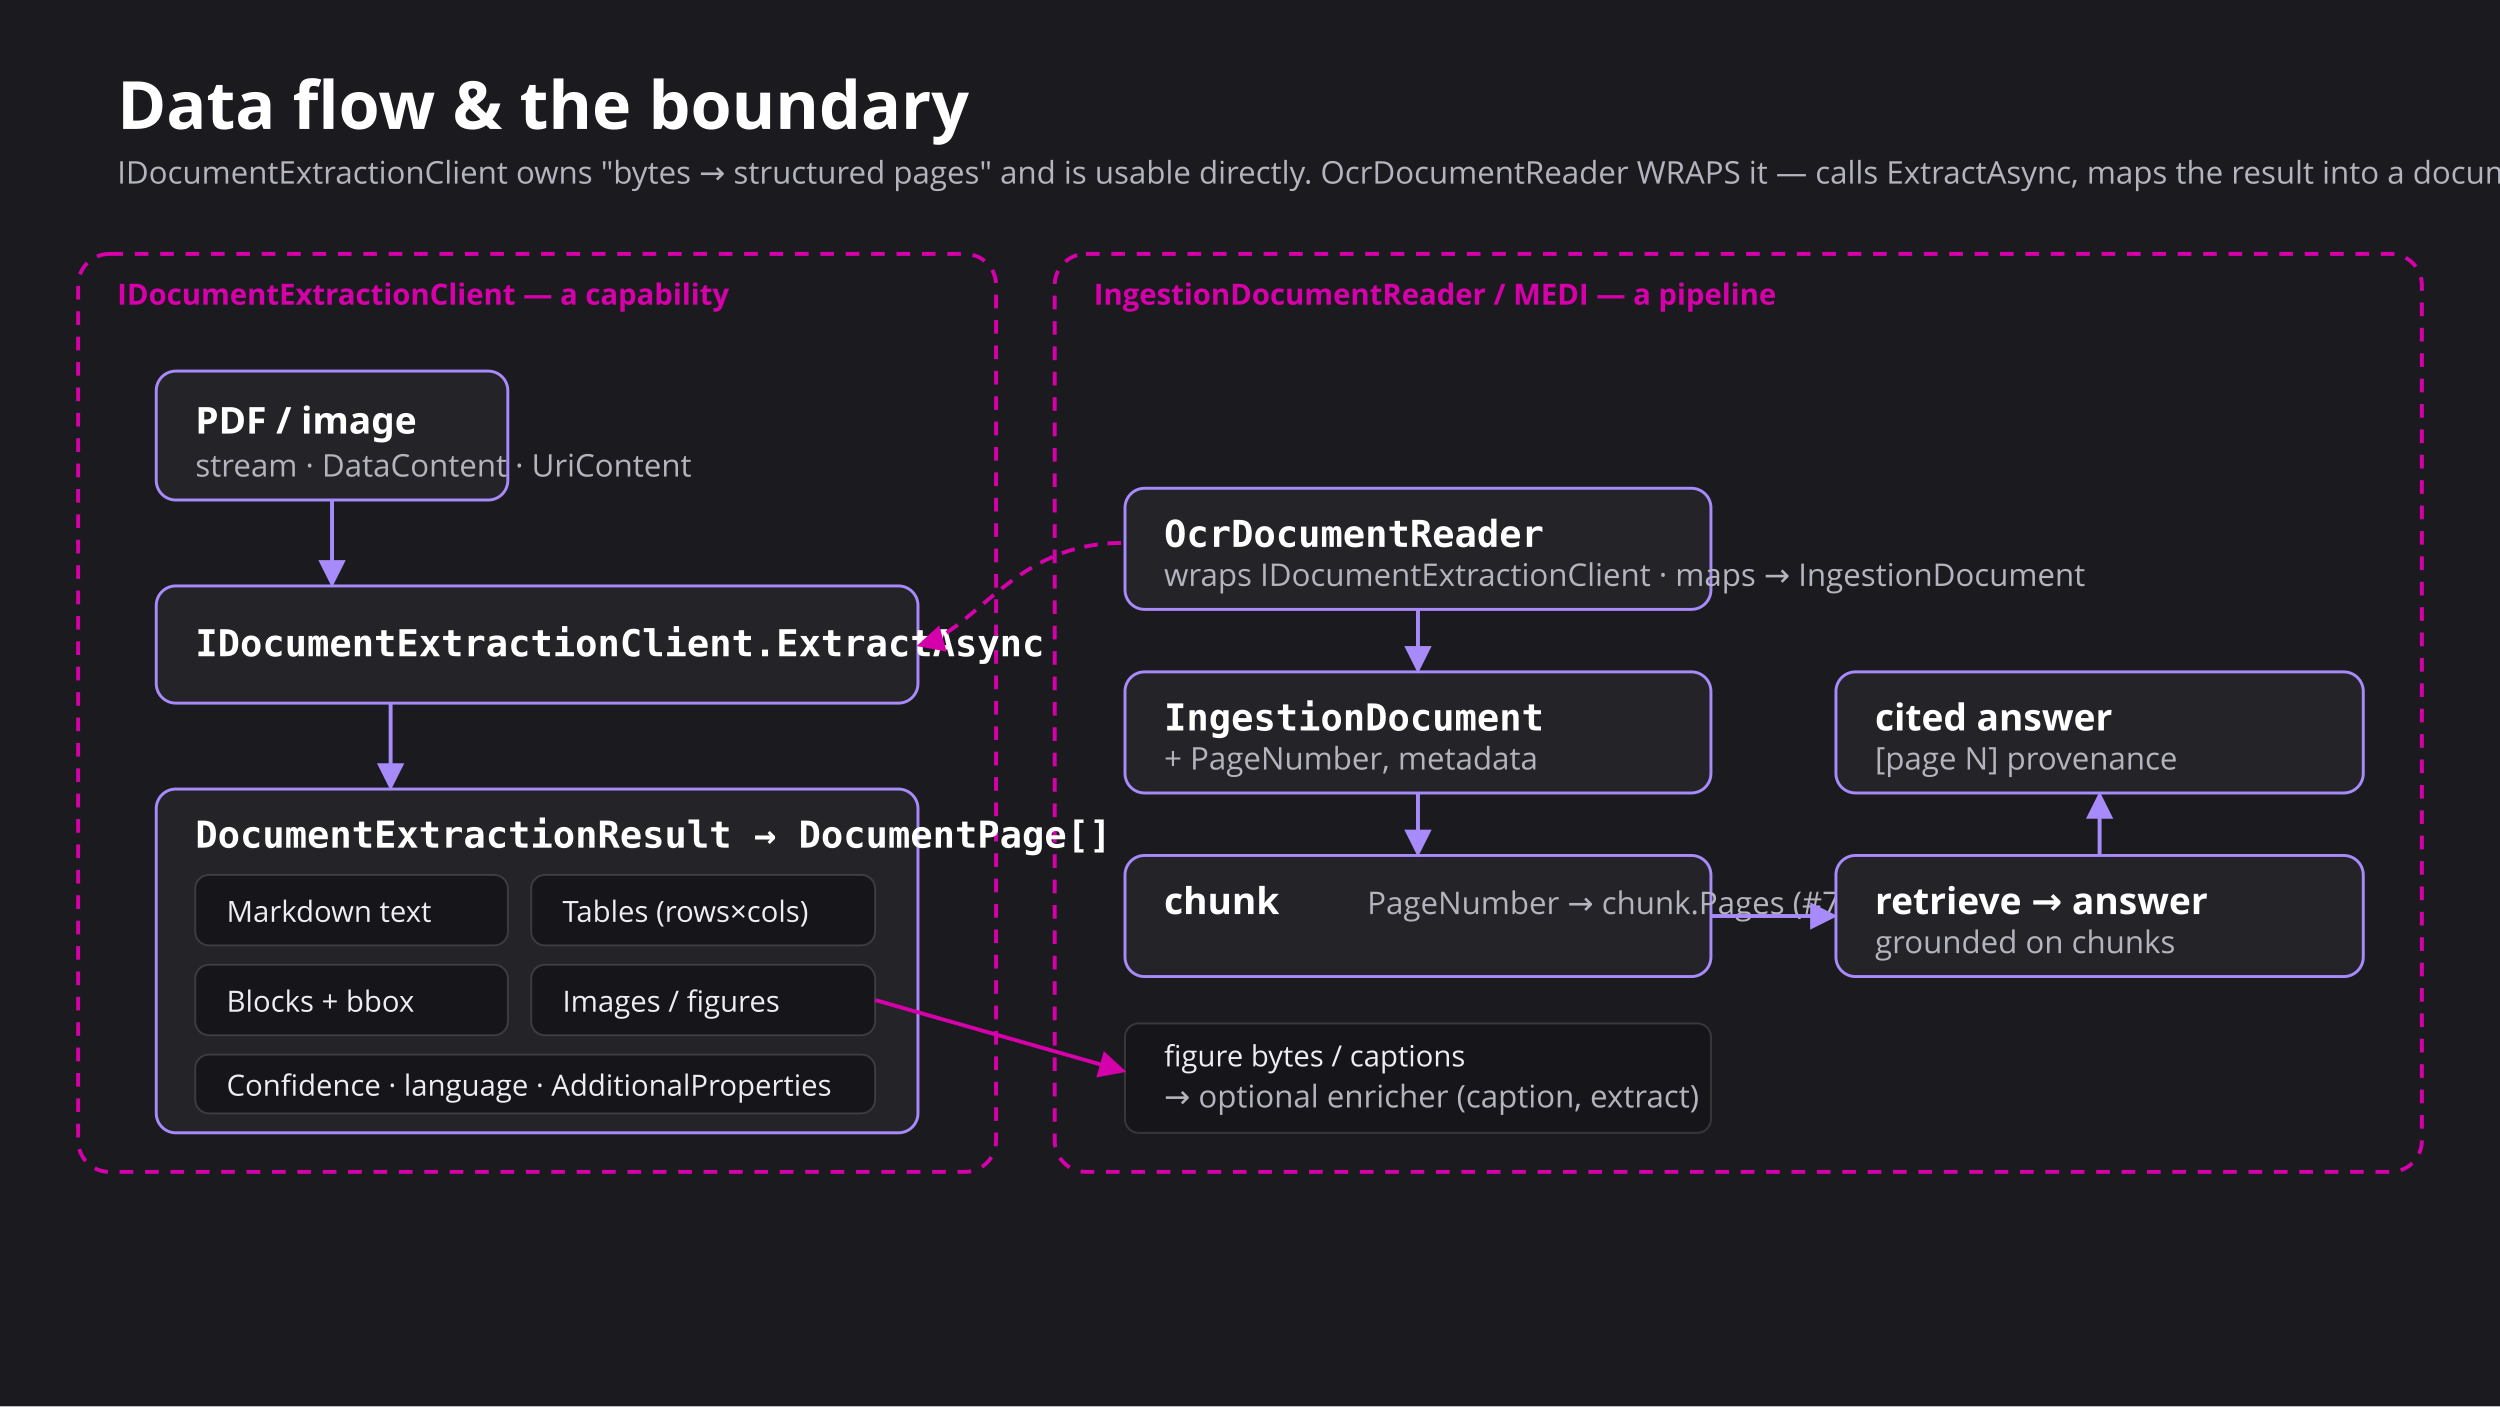
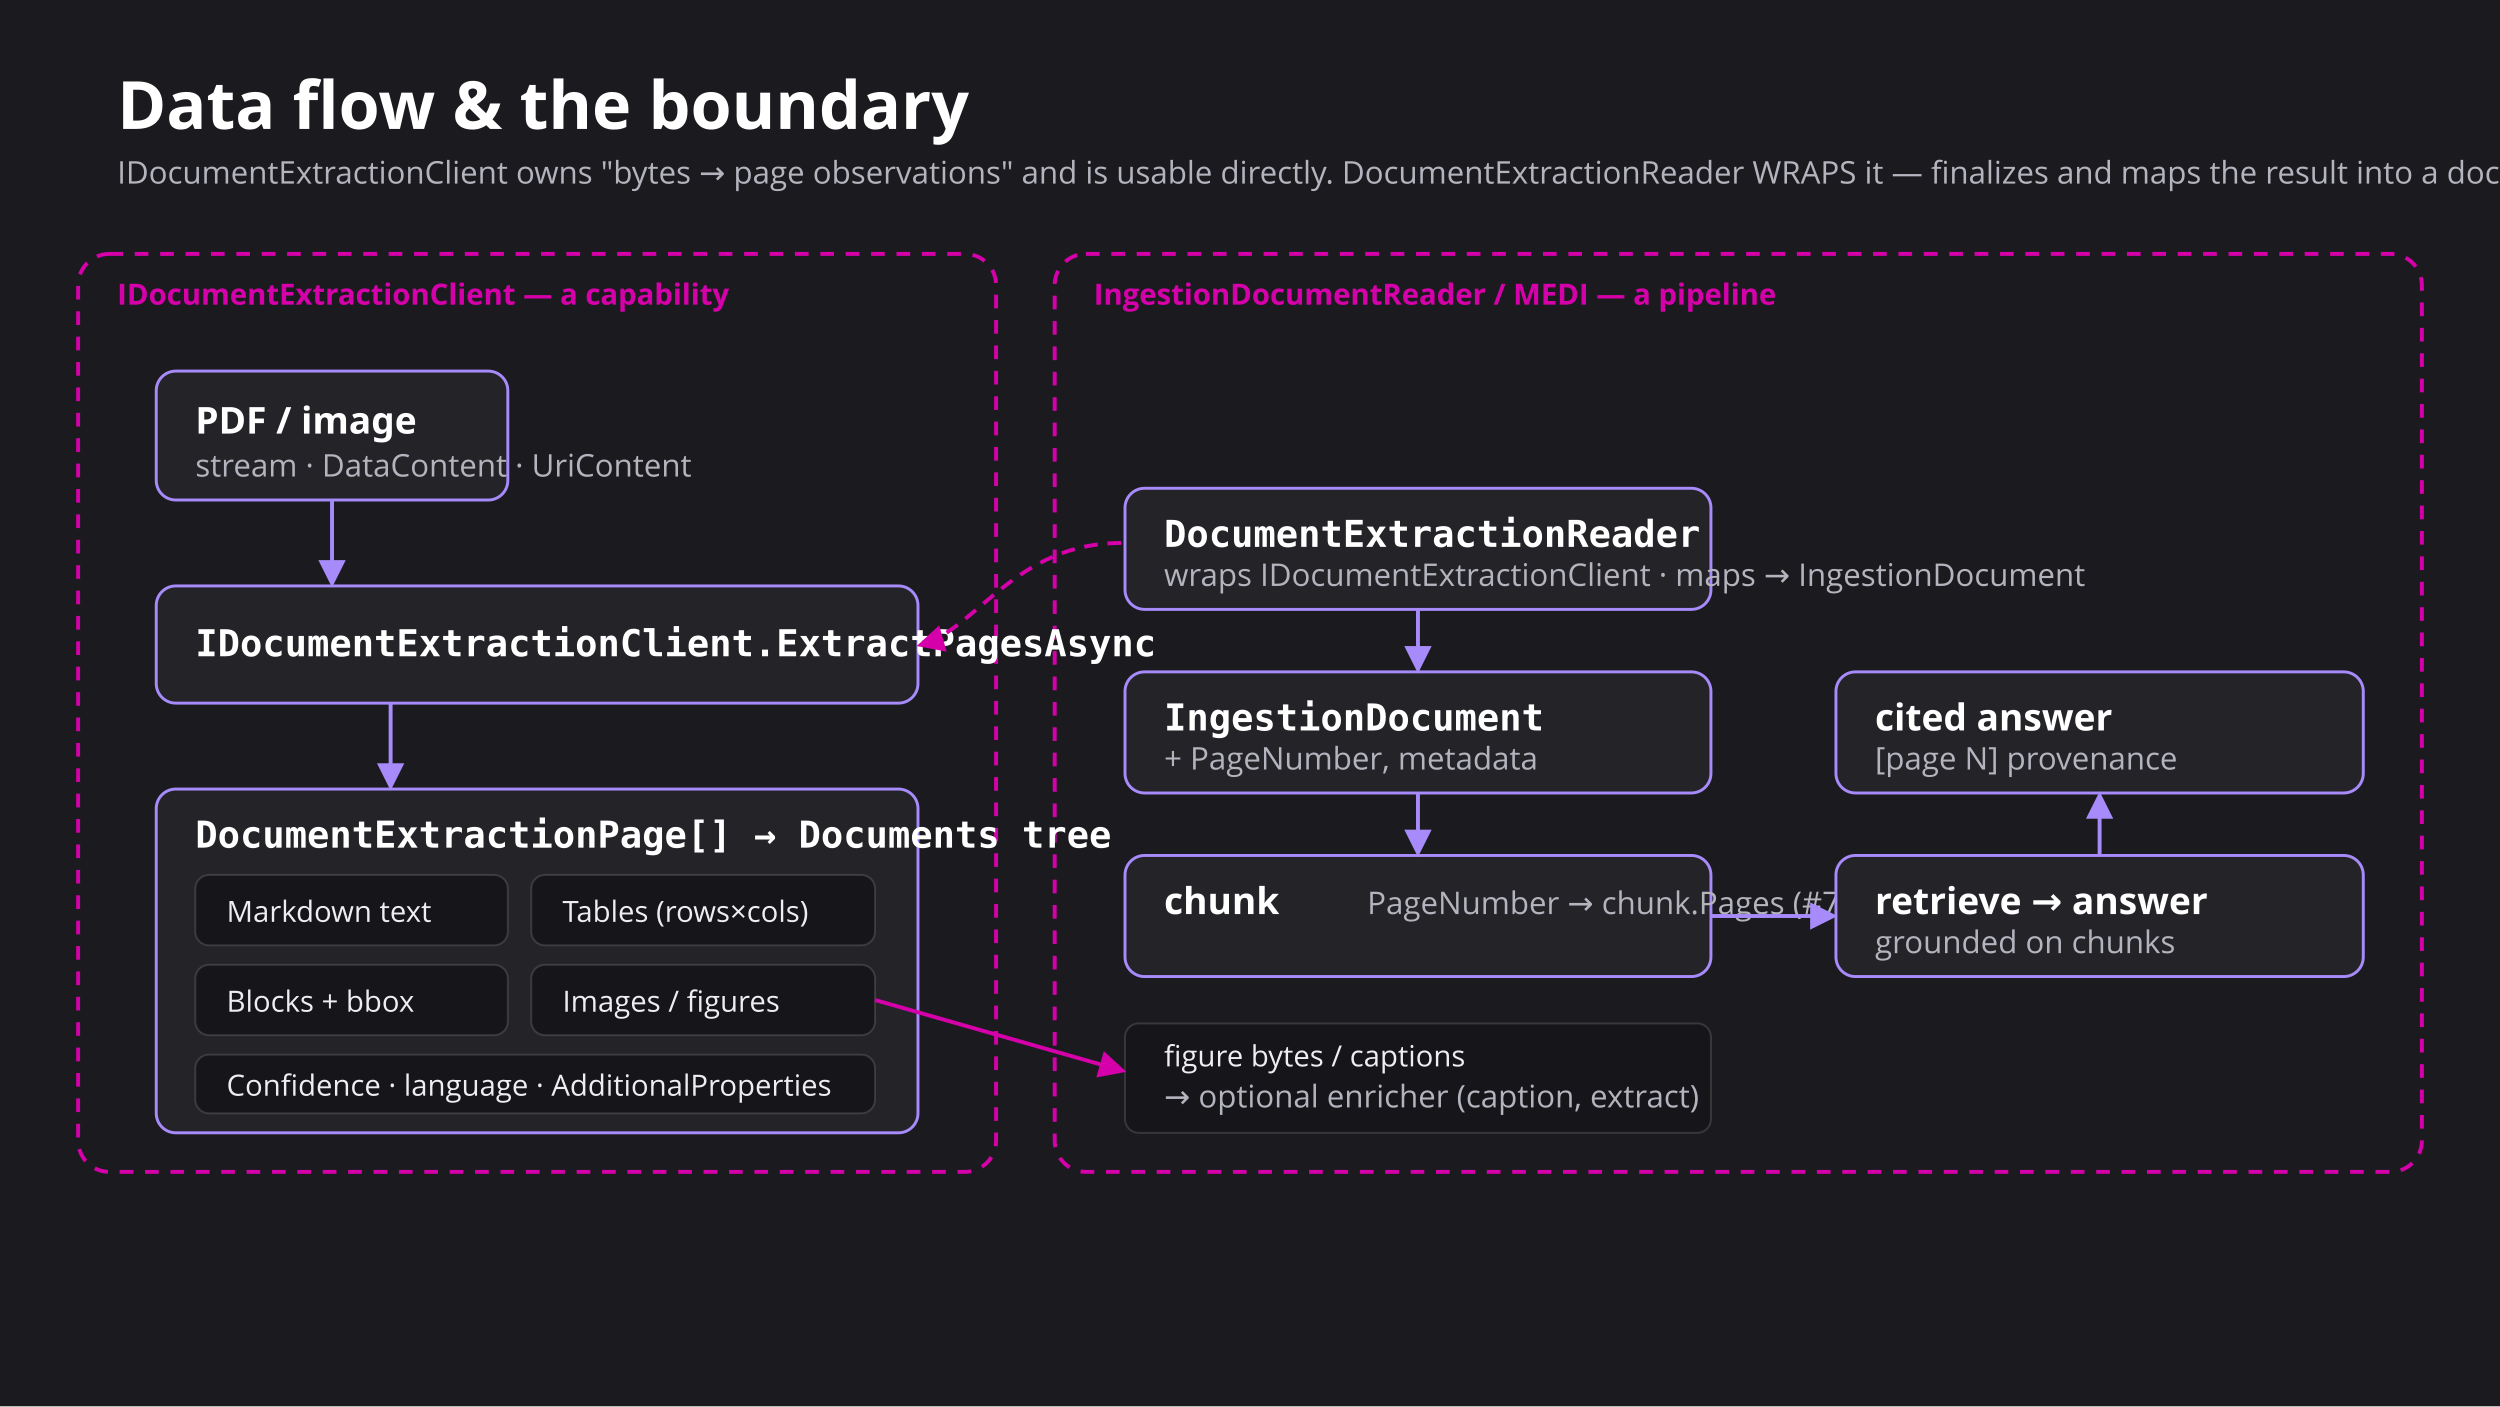
<svg xmlns="http://www.w3.org/2000/svg" viewBox="0 0 1280 720" font-family="'Space Grotesk','Segoe UI',system-ui,sans-serif">
  <defs>
    <marker id="arrow" viewBox="0 0 10 10" refX="8" refY="5" markerWidth="7" markerHeight="7" orient="auto-start-reverse">
      <path d="M0,0 L10,5 L0,10 z" fill="#a78bfa" />
    </marker>
    <marker id="arrowM" viewBox="0 0 10 10" refX="8" refY="5" markerWidth="7" markerHeight="7" orient="auto-start-reverse">
      <path d="M0,0 L10,5 L0,10 z" fill="#d600aa" />
    </marker>
    <style>
      .bg{fill:#1b1b1f}
      .title{fill:#ffffff;font-size:34px;font-weight:700}
      .sub{fill:#b4b4be;font-size:16px;font-family:'Open Sans',sans-serif}
      .node{fill:#232328;stroke:#a78bfa;stroke-width:1.5;rx:10}
      .ntext{fill:#ffffff;font-size:19px;font-weight:700}
      .sink{fill:#15151a;stroke:rgba(255,255,255,0.14);stroke-width:1;rx:7}
      .stext{fill:#ededf2;font-size:15px;font-family:'Open Sans',sans-serif}
      .mono{font-family:'Cascadia Code',Consolas,monospace}
      .boundary{fill:none;stroke:#d600aa;stroke-width:2;stroke-dasharray:7 6;rx:16}
      .blabel{fill:#d600aa;font-size:15px;font-weight:700;font-family:'Open Sans',sans-serif}
    </style>
  </defs>
  <rect class="bg" x="0" y="0" width="1280" height="720" />
  <text class="title" x="60" y="66">Data flow &amp; the boundary</text>
-   <text class="sub" x="60" y="94">IDocumentExtractionClient owns "bytes → structured pages" and is usable directly. OcrDocumentReader WRAPS it — calls ExtractAsync, maps the result into a document.</text>
+   <text class="sub" x="60" y="94">IDocumentExtractionClient owns "bytes → page observations" and is usable directly. DocumentExtractionReader WRAPS it — finalizes and maps the result into a document.</text>
  <rect class="boundary" x="40" y="130" width="470" height="470" rx="16" />
  <text class="blabel" x="60" y="156">IDocumentExtractionClient — a capability</text>
  <rect class="boundary" x="540" y="130" width="700" height="470" rx="16" stroke="#512bd4" />
  <text class="blabel" x="560" y="156" fill="#a78bfa">IngestionDocumentReader / MEDI — a pipeline</text>
  <rect class="node" x="80" y="190" width="180" height="66" rx="10" stroke="#512bd4" />
  <text class="ntext" x="100" y="222">PDF / image</text>
  <text class="sub" x="100" y="244">stream · DataContent · UriContent</text>
  <rect class="node" x="80" y="300" width="390" height="60" rx="10" />
-   <text class="ntext mono" x="100" y="336">IDocumentExtractionClient.ExtractAsync</text>
+   <text class="ntext mono" x="100" y="336">IDocumentExtractionClient.ExtractPagesAsync</text>
  <rect class="node" x="80" y="404" width="390" height="176" rx="10" />
-   <text class="ntext mono" x="100" y="434">DocumentExtractionResult → DocumentPage[]</text>
+   <text class="ntext mono" x="100" y="434">DocumentExtractionPage[] → Documents tree</text>
  <rect class="sink" x="100" y="448" width="160" height="36" rx="7" />
  <text class="stext" x="116" y="472">Markdown text</text>
  <rect class="sink" x="272" y="448" width="176" height="36" rx="7" />
  <text class="stext" x="288" y="472">Tables (rows×cols)</text>
  <rect class="sink" x="100" y="494" width="160" height="36" rx="7" />
  <text class="stext" x="116" y="518">Blocks + bbox</text>
  <rect class="sink" x="272" y="494" width="176" height="36" rx="7" stroke="#d600aa" />
  <text class="stext" x="288" y="518" fill="#f5b8e6">Images / figures</text>
  <rect class="sink" x="100" y="540" width="348" height="30" rx="7" />
  <text class="stext" x="116" y="561">Confidence · language · AdditionalProperties</text>
  <rect class="node" x="576" y="250" width="300" height="62" rx="10" stroke="#512bd4" />
-   <text class="ntext mono" x="596" y="280">OcrDocumentReader</text>
+   <text class="ntext mono" x="596" y="280">DocumentExtractionReader</text>
  <text class="sub" x="596" y="300">wraps IDocumentExtractionClient · maps → IngestionDocument</text>
  <rect class="node" x="576" y="344" width="300" height="62" rx="10" stroke="#512bd4" />
  <text class="ntext mono" x="596" y="374">IngestionDocument</text>
  <text class="sub" x="596" y="394">+ PageNumber, metadata</text>
  <rect class="node" x="576" y="438" width="300" height="62" rx="10" stroke="#512bd4" />
  <text class="ntext" x="596" y="468">chunk</text>
  <text class="sub" x="700" y="468">PageNumber → chunk.Pages (#7516)</text>
  <rect class="node" x="940" y="438" width="270" height="62" rx="10" stroke="#512bd4" />
  <text class="ntext" x="960" y="468">retrieve → answer</text>
  <text class="sub" x="960" y="488">grounded on chunks</text>
  <rect class="node" x="940" y="344" width="270" height="62" rx="10" stroke="#d600aa" />
  <text class="ntext" x="960" y="374">cited answer</text>
  <text class="sub" x="960" y="394">[page N] provenance</text>
  <rect class="sink" x="576" y="524" width="300" height="56" rx="7" stroke="#d600aa" />
  <text class="stext" x="596" y="546" fill="#f5b8e6">figure bytes / captions</text>
  <text class="sub" x="596" y="567">→ optional enricher (caption, extract)</text>
  <line x1="170" y1="256" x2="170" y2="298" stroke="#a78bfa" stroke-width="2" marker-end="url(#arrow)" />
  <line x1="200" y1="360" x2="200" y2="402" stroke="#a78bfa" stroke-width="2" marker-end="url(#arrow)" />
  <path d="M574 278 C520 278, 500 322, 472 330" fill="none" stroke="#d600aa" stroke-width="2" stroke-dasharray="7 5" marker-end="url(#arrowM)" />
  <line x1="726" y1="312" x2="726" y2="342" stroke="#a78bfa" stroke-width="2" marker-end="url(#arrow)" />
  <line x1="726" y1="406" x2="726" y2="436" stroke="#a78bfa" stroke-width="2" marker-end="url(#arrow)" />
  <line x1="876" y1="469" x2="938" y2="469" stroke="#a78bfa" stroke-width="2" marker-end="url(#arrow)" />
  <line x1="1075" y1="438" x2="1075" y2="408" stroke="#a78bfa" stroke-width="2" marker-end="url(#arrow)" />
  <line x1="448" y1="512" x2="574" y2="548" stroke="#d600aa" stroke-width="2" marker-end="url(#arrowM)" />
</svg>
